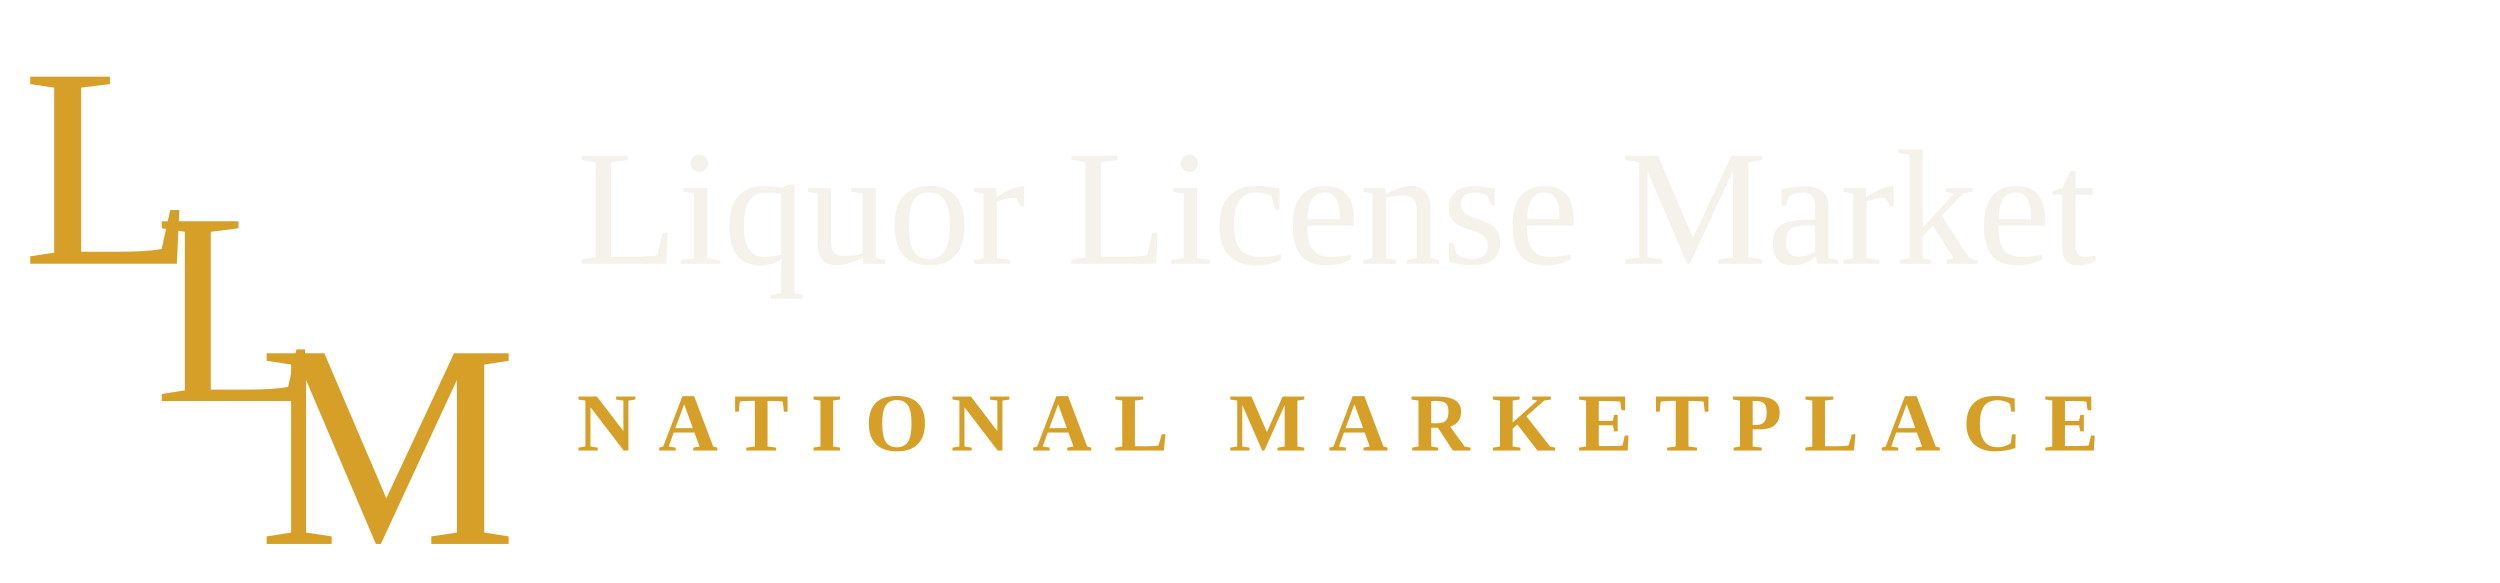
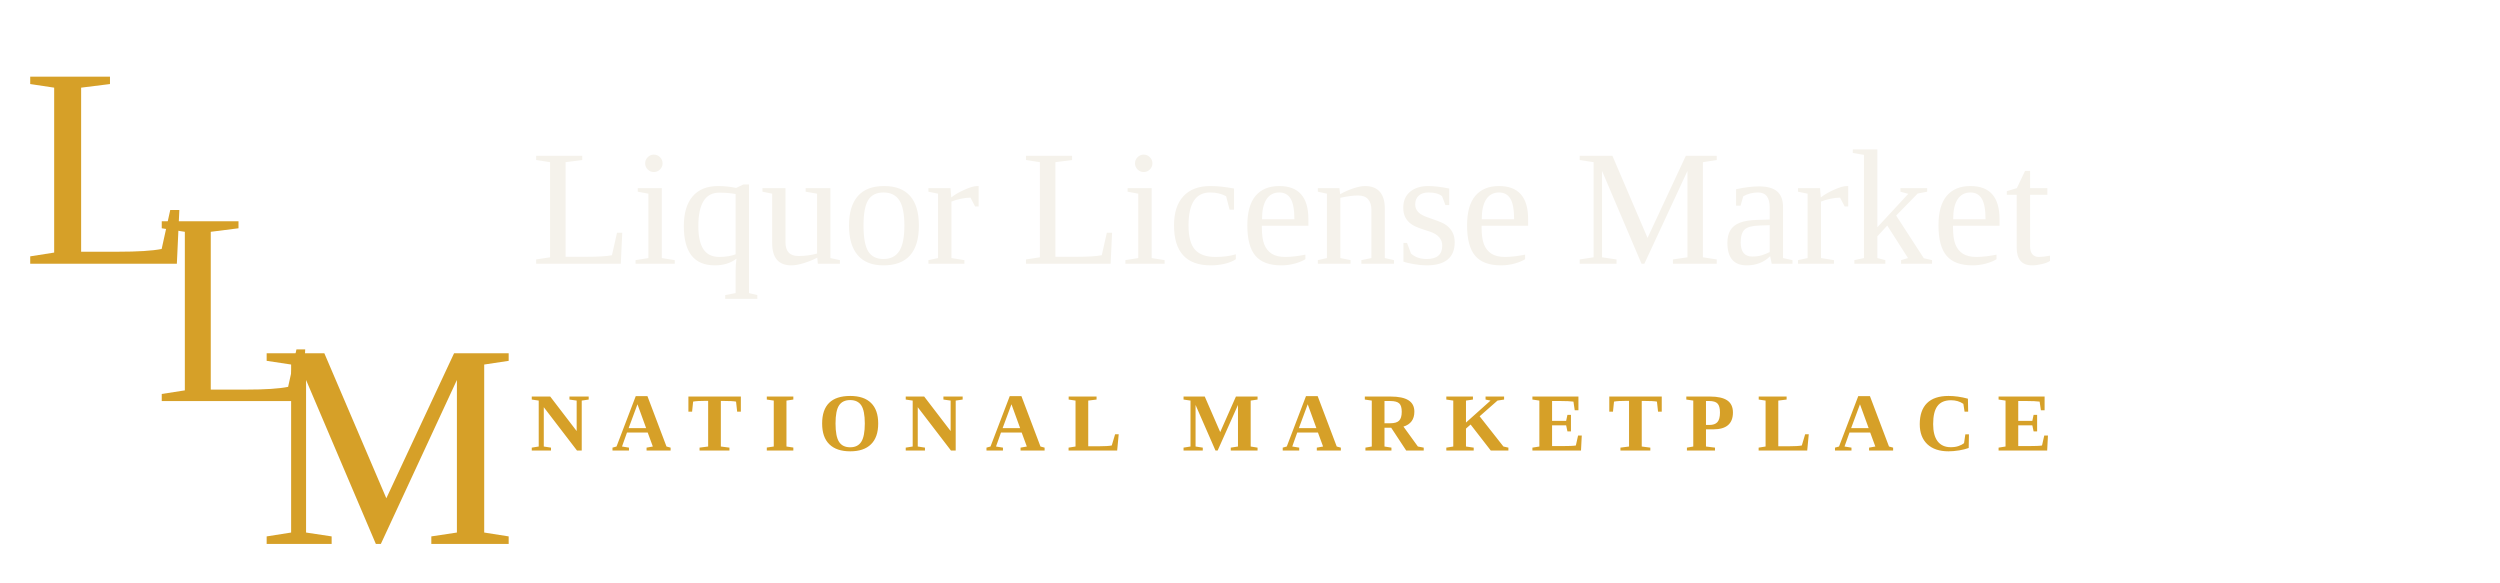
<svg xmlns="http://www.w3.org/2000/svg" width="455" height="106" viewBox="0 0 455 106" role="img" aria-label="Liquor License Market National Marketplace">
  <g fill="#d6a028" font-family="Georgia, 'Times New Roman', serif" font-weight="500">
    <text x="4" y="48" font-size="52">L</text>
    <text x="28" y="73" font-size="50">L</text>
    <text x="47" y="99" font-size="53">M</text>
  </g>
-   <text x="105" y="48" fill="#f5f2eb" font-family="Georgia, 'Times New Roman', serif" font-size="30">Liquor License Market</text>
-   <text x="105" y="82" fill="#d6a028" font-family="Georgia, 'Times New Roman', serif" font-size="15" font-weight="700" letter-spacing="4">NATIONAL MARKETPLACE</text>
+   <text x="235" y="48" fill="#f5f2eb" font-family="Georgia, 'Times New Roman', serif" font-size="30" text-anchor="middle">Liquor License Market</text>
+   <text x="235" y="82" fill="#d6a028" font-family="Georgia, 'Times New Roman', serif" font-size="15" font-weight="700" letter-spacing="4" text-anchor="middle">NATIONAL MARKETPLACE</text>
</svg>
